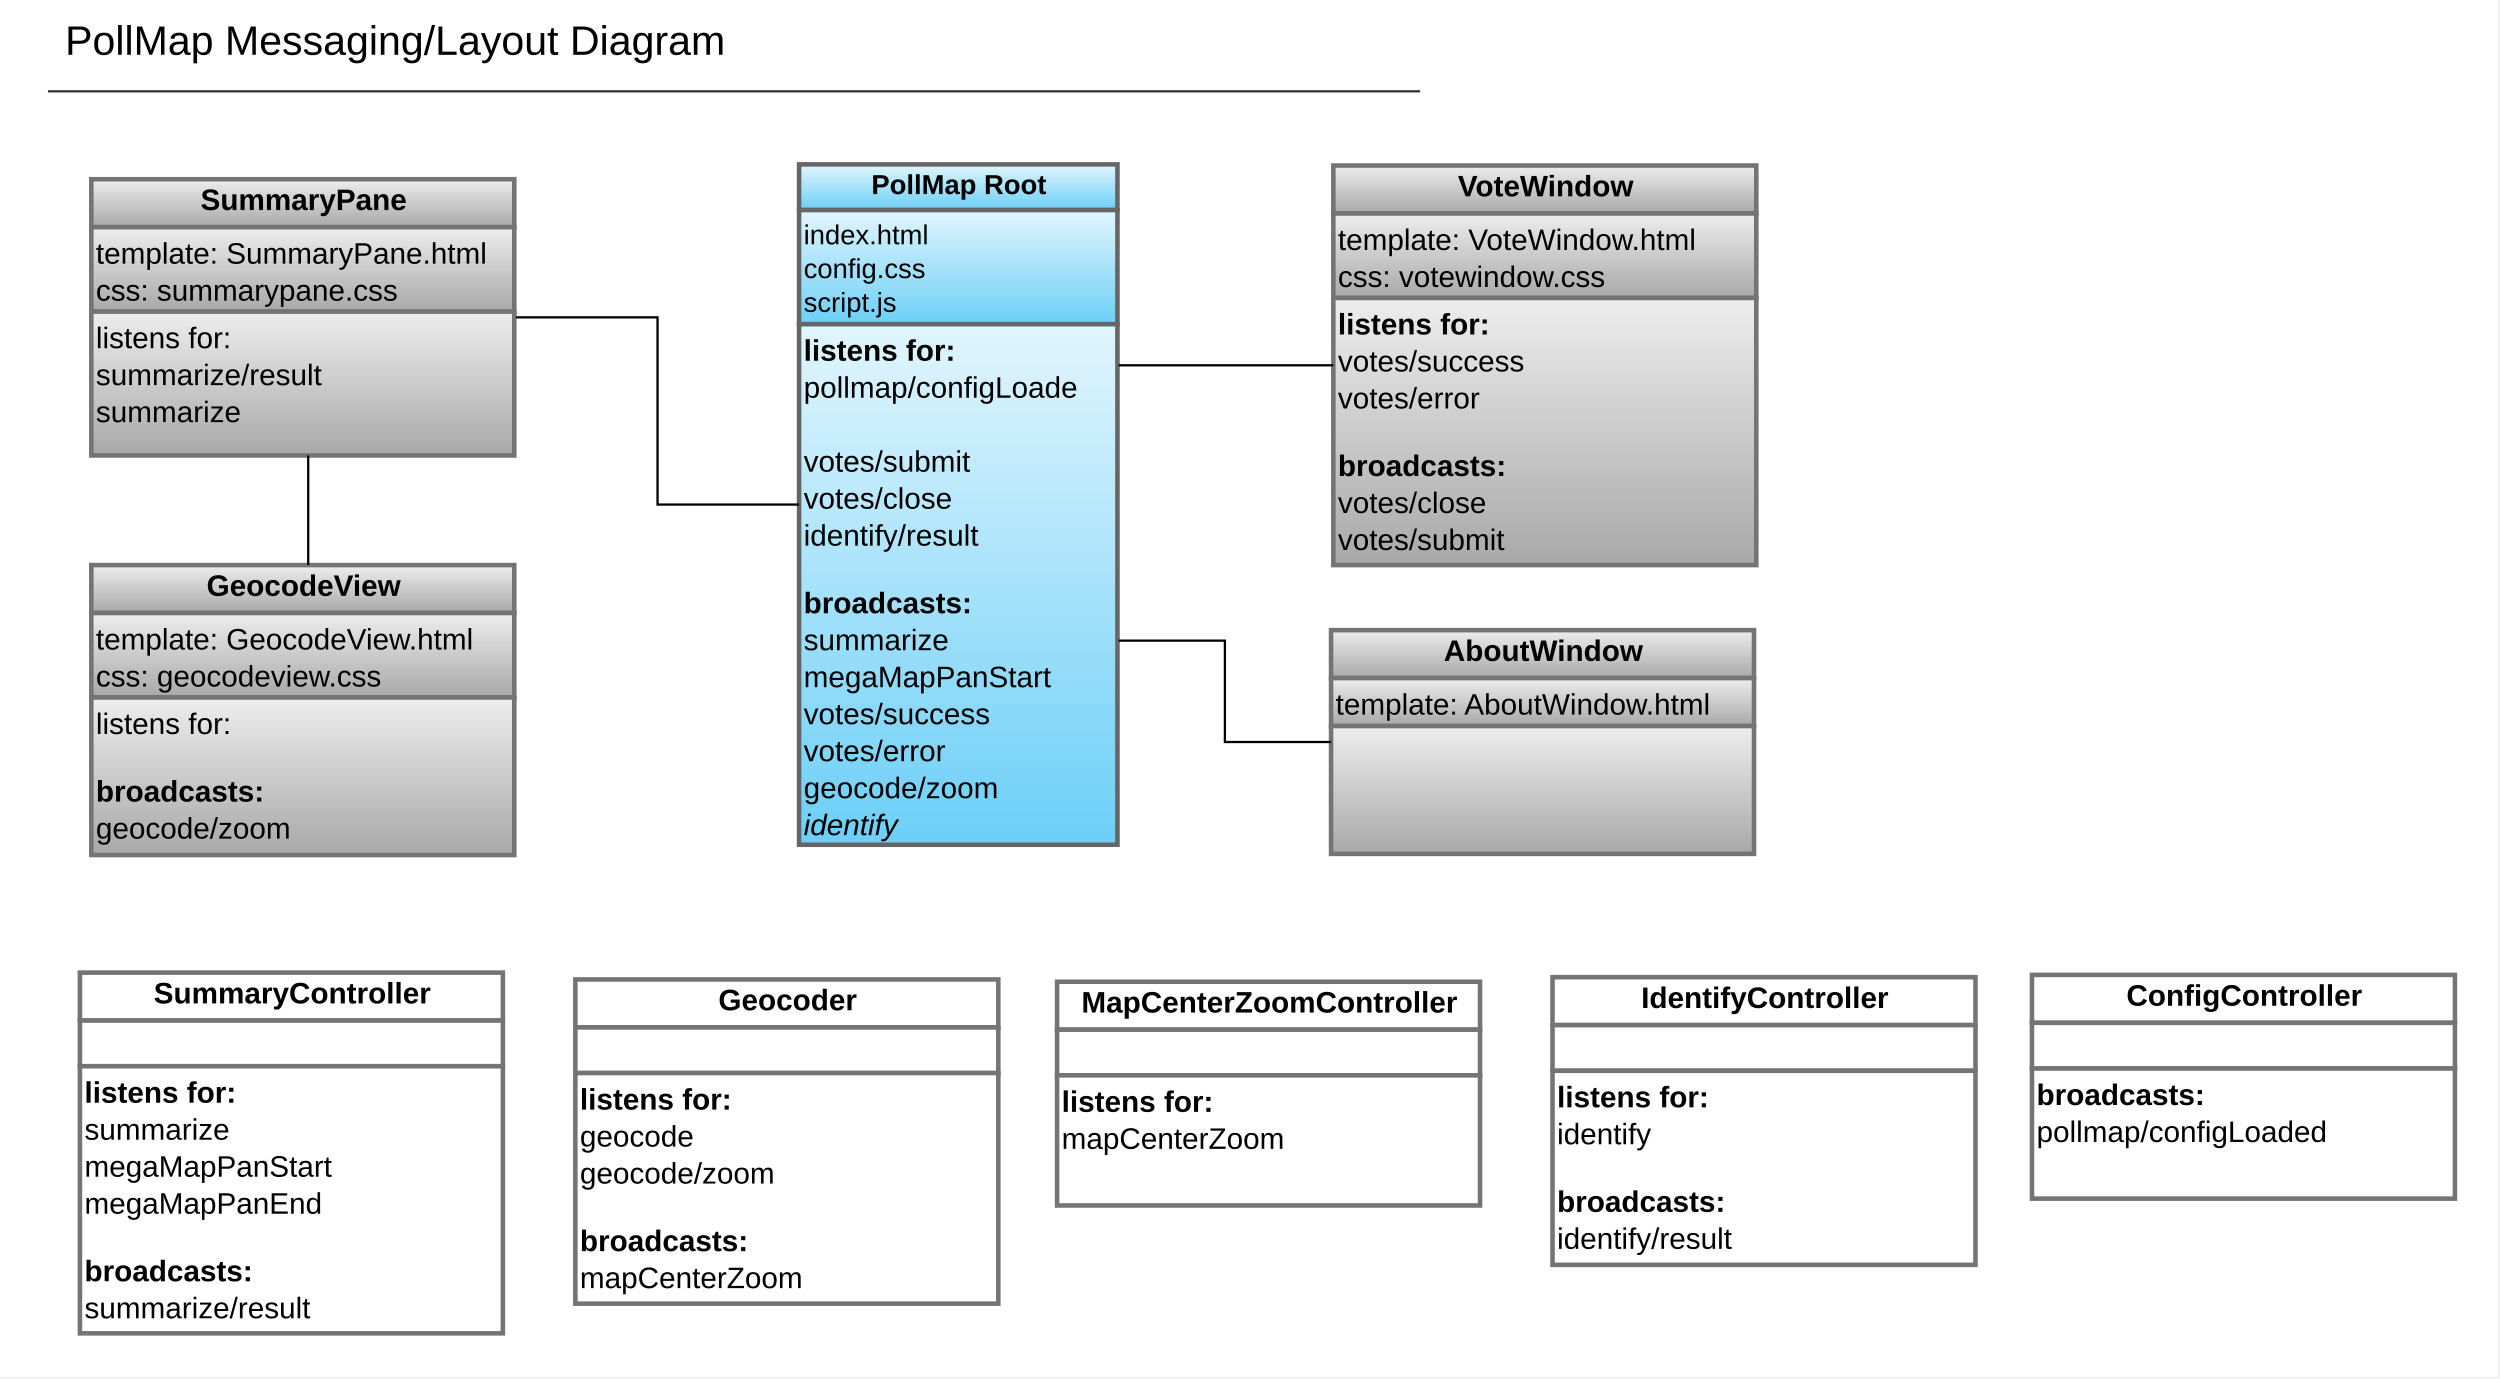
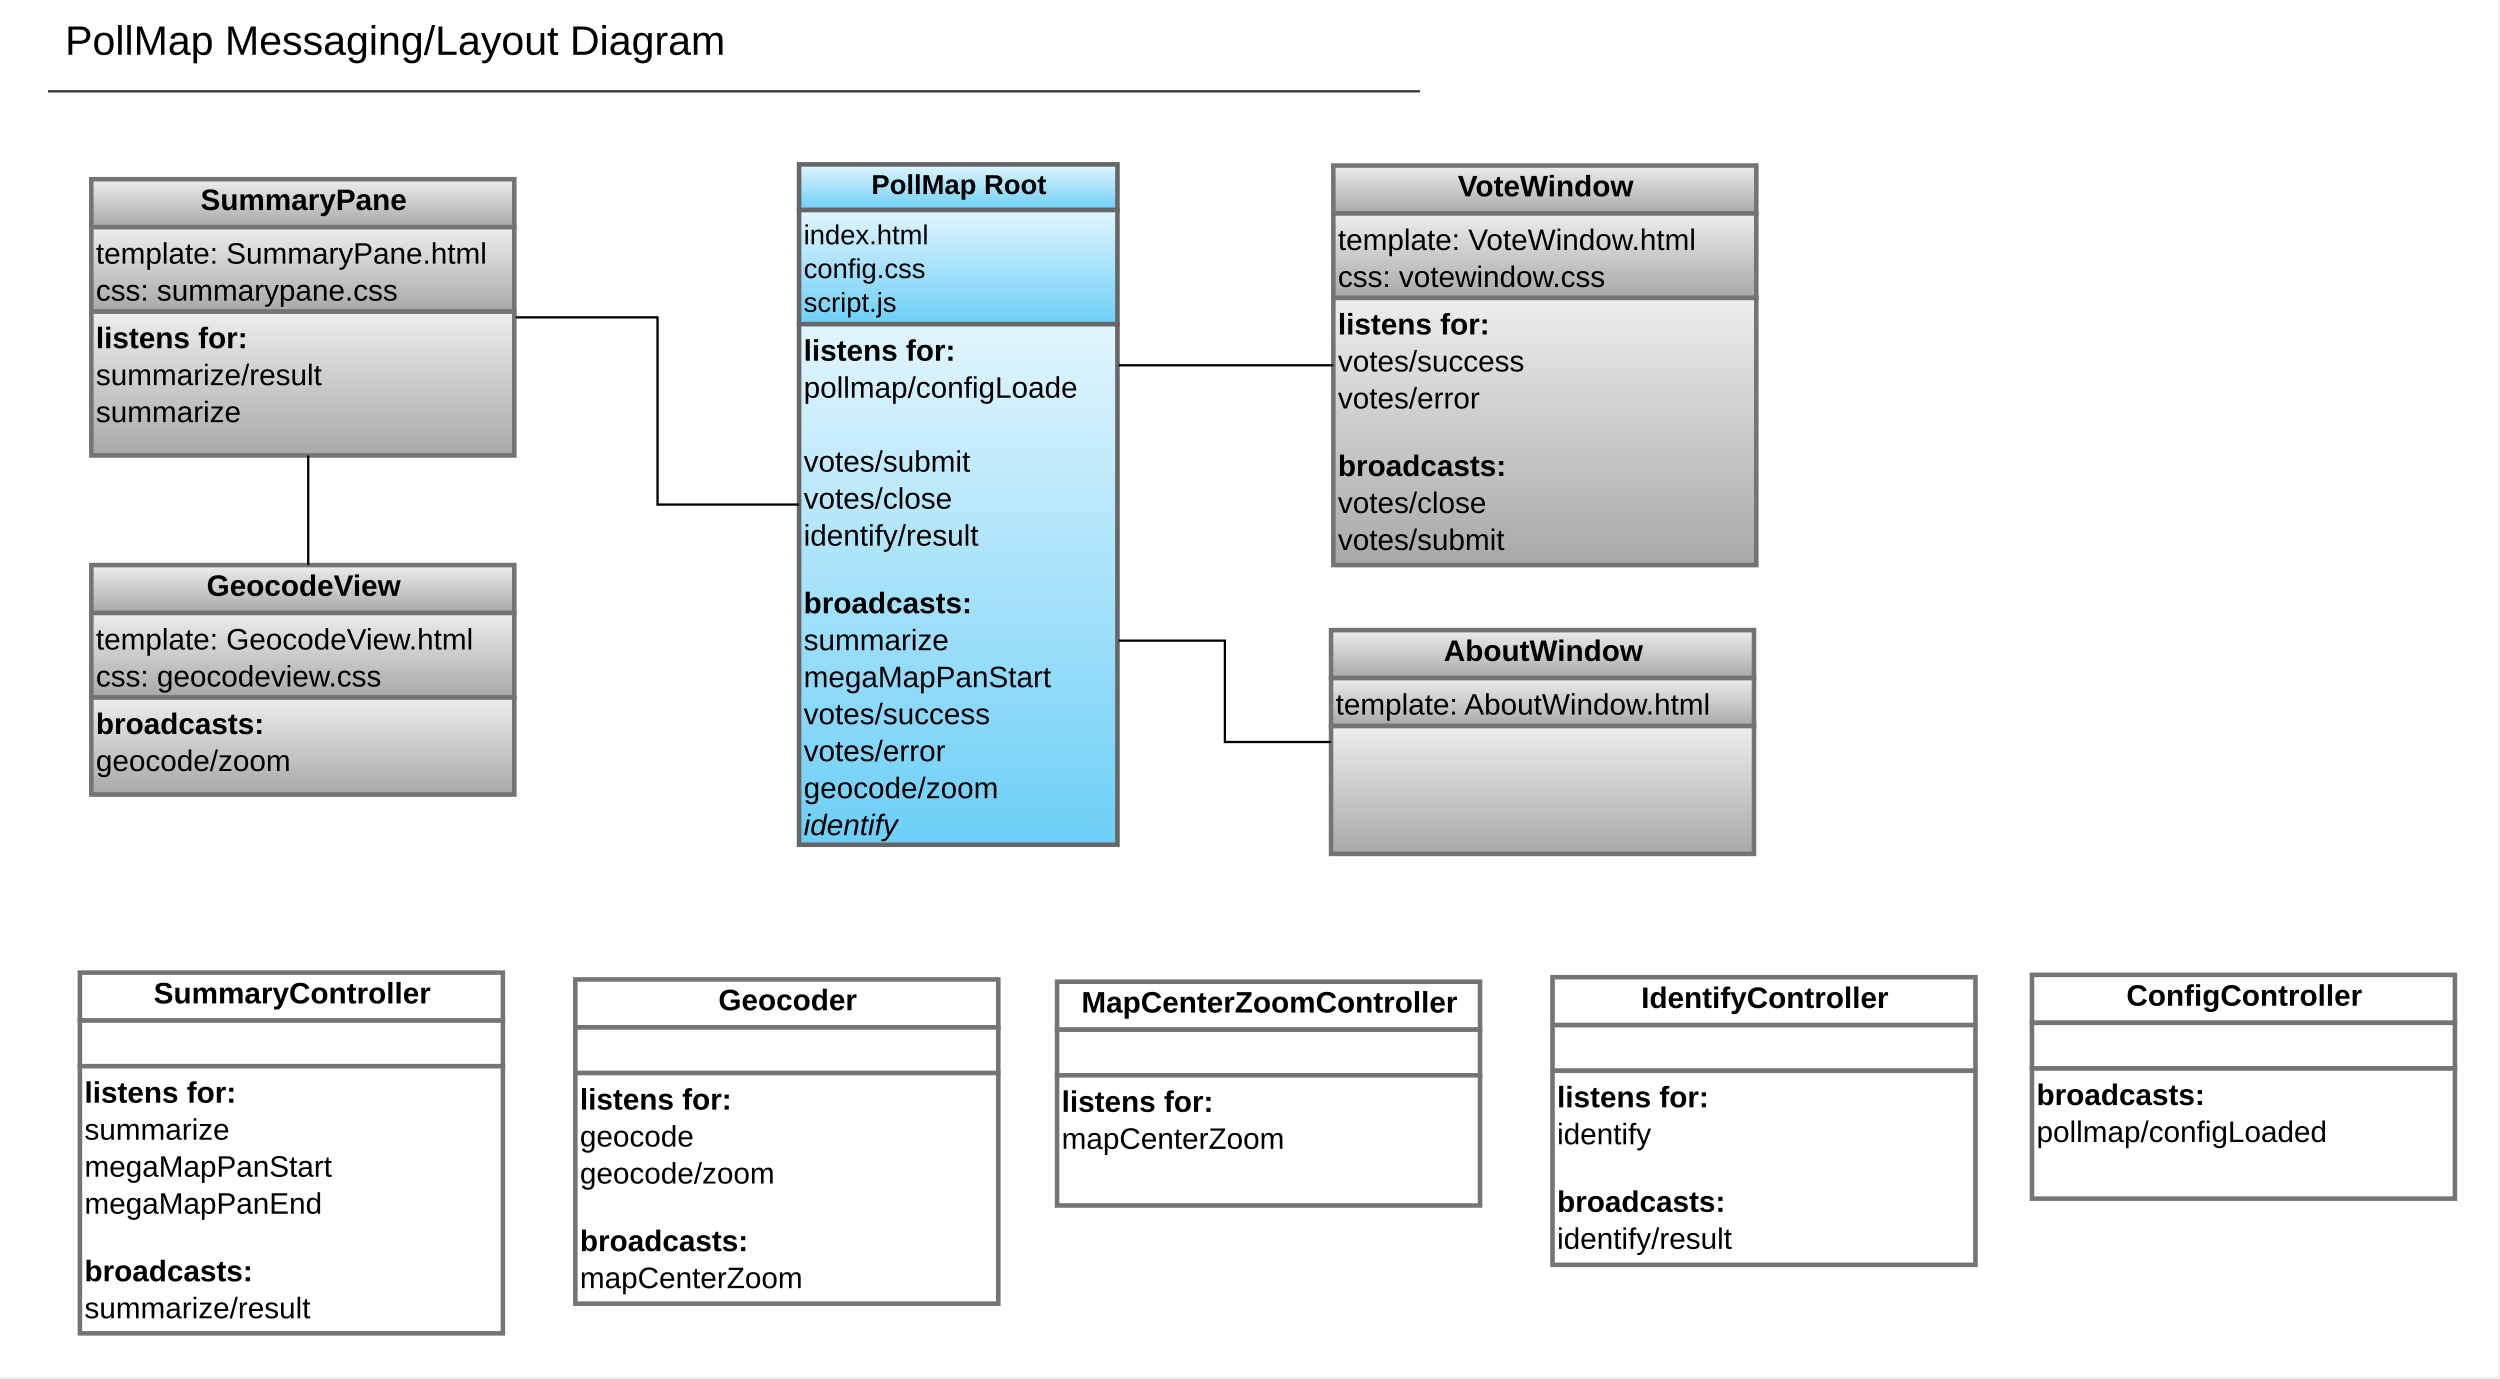
<svg xmlns="http://www.w3.org/2000/svg" width="1095" height="604">
  <rect stroke="#000000" stroke-width="0" fill="#ffffff" x="0" y="0" width="1094" height="603" />
  <g transform="translate(21.0,40.0)">
    <line x1="0.0" y1="0.0" x2="601.0" y2="0.0" stroke-dasharray="23, 0" stroke="#333333" stroke-width="1" />
  </g>
  <g transform="translate(26.5,-10.5) rotate(0 168.5 29.5)">
    <g transform="translate(0.0,37.5)">
      <text x="2" style="text-anchor: start" y="-3.0">
        <tspan xml:space="preserve" font-size="18" font-family="Arial" fill="#000000">PollMap Messaging/Layout Diagram</tspan>
      </text>
    </g>
  </g>
  <g transform="translate(350.0,72.0) rotate(0 70.0 149.0)">
    <defs>
      <linearGradient id="g2" x1="50%" y1="-25%" x2="50%" y2="100%">
        <stop stop-color="white" offset="0%" />
        <stop stop-color="#6ccff7" offset="100%" />
      </linearGradient>
    </defs>
    <g transform="translate(0.0,0.0)">
      <rect x="0.0" y="0.0" width="139.442" height="20.0" stroke="#666666" stroke-width="2.0" style="fill:url(#g2)" />
    </g>
    <g transform="translate(0.0,20.0)">
      <rect x="0.0" y="0.0" width="139.442" height="50.0" stroke="#666666" stroke-width="2.0" style="fill:url(#g2)" />
    </g>
    <g transform="translate(0.0,70.0)">
      <rect x="0.0" y="0.0" width="139.442" height="228.0" stroke="#666666" stroke-width="2.0" style="fill:url(#g2)" />
    </g>
    <g transform="translate(0.0,15.0)">
      <text x="70.0" style="text-anchor: middle" y="-2.0">
        <tspan xml:space="preserve" font-size="12" font-family="Arial" fill="#000000" font-weight="bold">PollMap Root</tspan>
      </text>
    </g>
    <g transform="translate(0.0,37.0)">
      <text x="2" style="text-anchor: start" y="-2.0">
        <tspan xml:space="preserve" font-size="12" font-family="Arial" fill="#000000">index.html</tspan>
      </text>
      <text x="2" style="text-anchor: start" y="12.8">
        <tspan xml:space="preserve" font-size="12" font-family="Arial" fill="#000000">config.css</tspan>
      </text>
      <text x="2" style="text-anchor: start" y="27.6">
        <tspan xml:space="preserve" font-size="12" font-family="Arial" fill="#000000">script.js</tspan>
      </text>
    </g>
    <g transform="translate(0.0,88.0)">
      <text x="2" style="text-anchor: start" y="-2.0">
        <tspan xml:space="preserve" font-size="13" font-family="Arial" fill="#000000" font-weight="bold">listens for: </tspan>
      </text>
      <text x="2" style="text-anchor: start" y="14.2">
        <tspan xml:space="preserve" font-size="13" font-family="Arial" fill="#000000">pollmap/configLoade</tspan>
      </text>
      <text x="2" style="text-anchor: start" y="30.4">
        <tspan />
      </text>
      <text x="2" style="text-anchor: start" y="46.6">
        <tspan xml:space="preserve" font-size="13" font-family="Arial" fill="#000000">votes/submit</tspan>
      </text>
      <text x="2" style="text-anchor: start" y="62.8">
        <tspan xml:space="preserve" font-size="13" font-family="Arial" fill="#000000">votes/close</tspan>
      </text>
      <text x="2" style="text-anchor: start" y="79.0">
        <tspan xml:space="preserve" font-size="13" font-family="Arial" fill="#000000">identify/result</tspan>
      </text>
      <text x="2" style="text-anchor: start" y="92.4">
        <tspan />
      </text>
      <text x="2" style="text-anchor: start" y="108.6">
        <tspan xml:space="preserve" font-size="13" font-family="Arial" fill="#000000" font-weight="bold">broadcasts:</tspan>
      </text>
      <text x="2" style="text-anchor: start" y="124.8">
        <tspan xml:space="preserve" font-size="13" font-family="Arial" fill="#000000">summarize</tspan>
      </text>
      <text x="2" style="text-anchor: start" y="141.0">
        <tspan xml:space="preserve" font-size="13" font-family="Arial" fill="#000000">megaMapPanStart</tspan>
      </text>
      <text x="2" style="text-anchor: start" y="157.2">
        <tspan xml:space="preserve" font-size="13" font-family="Arial" fill="#000000">votes/success</tspan>
      </text>
      <text x="2" style="text-anchor: start" y="173.4">
        <tspan xml:space="preserve" font-size="13" font-family="Arial" fill="#000000">votes/error</tspan>
      </text>
      <text x="2" style="text-anchor: start" y="189.6">
        <tspan xml:space="preserve" font-size="13" font-family="Arial" fill="#000000">geocode/zoom</tspan>
      </text>
      <text x="2" style="text-anchor: start" y="205.8">
        <tspan xml:space="preserve" font-size="13" font-family="Arial" fill="#000000" font-style="italic">identify</tspan>
      </text>
    </g>
  </g>
  <g transform="translate(584.0,72.5) rotate(0 93.0 87.5)">
    <defs>
      <linearGradient id="g3" x1="50%" y1="-25%" x2="50%" y2="100%">
        <stop stop-color="white" offset="0%" />
        <stop stop-color="#a8a8a8" offset="100%" />
      </linearGradient>
    </defs>
    <g transform="translate(0.0,0.0)">
      <rect x="0.0" y="0.0" width="185.259" height="21.0" stroke="#747474" stroke-width="2.0" style="fill:url(#g3)" />
    </g>
    <g transform="translate(0.0,21.0)">
      <rect x="0.0" y="0.0" width="185.259" height="37.0" stroke="#747474" stroke-width="2.0" style="fill:url(#g3)" />
    </g>
    <g transform="translate(0.0,58.0)">
      <rect x="0.0" y="0.0" width="185.259" height="117.0" stroke="#747474" stroke-width="2.0" style="fill:url(#g3)" />
    </g>
    <g transform="translate(0.0,15.5)">
      <text x="93.0" style="text-anchor: middle" y="-2.0">
        <tspan xml:space="preserve" font-size="13" font-family="Arial" fill="#000000" font-weight="bold">VoteWindow</tspan>
      </text>
    </g>
    <g transform="translate(0.0,39.0)">
      <text x="2" style="text-anchor: start" y="-2.0">
        <tspan xml:space="preserve" font-size="13" font-family="Arial" fill="#000000">template: VoteWindow.html</tspan>
      </text>
      <text x="2" style="text-anchor: start" y="14.2">
        <tspan xml:space="preserve" font-size="13" font-family="Arial" fill="#000000">css: votewindow.css</tspan>
      </text>
    </g>
    <g transform="translate(0.0,76.0)">
      <text x="2" style="text-anchor: start" y="-2.0">
        <tspan xml:space="preserve" font-size="13" font-family="Arial" fill="#000000" font-weight="bold">listens for:</tspan>
      </text>
      <text x="2" style="text-anchor: start" y="14.2">
        <tspan xml:space="preserve" font-size="13" font-family="Arial" fill="#000000">votes/success</tspan>
      </text>
      <text x="2" style="text-anchor: start" y="30.4">
        <tspan xml:space="preserve" font-size="13" font-family="Arial" fill="#000000">votes/error</tspan>
      </text>
      <text x="2" style="text-anchor: start" y="43.8">
        <tspan />
      </text>
      <text x="2" style="text-anchor: start" y="60.0">
        <tspan xml:space="preserve" font-size="13" font-family="Arial" fill="#000000" font-weight="bold">broadcasts:</tspan>
      </text>
      <text x="2" style="text-anchor: start" y="76.2">
        <tspan xml:space="preserve" font-size="13" font-family="Arial" fill="#000000">votes/close</tspan>
      </text>
      <text x="2" style="text-anchor: start" y="92.4">
        <tspan xml:space="preserve" font-size="13" font-family="Arial" fill="#000000">votes/submit</tspan>
      </text>
    </g>
  </g>
  <g transform="translate(584.0,160.0)">
    <line x1="0.0" y1="0.0" x2="-94.0" y2="0.0" stroke-dasharray="23, 0" stroke="#000000" stroke-width="1" />
  </g>
  <g transform="translate(583.0,276.0) rotate(0 93.0 49.0)">
    <defs>
      <linearGradient id="g5" x1="50%" y1="-25%" x2="50%" y2="100%">
        <stop stop-color="white" offset="0%" />
        <stop stop-color="#a8a8a8" offset="100%" />
      </linearGradient>
    </defs>
    <g transform="translate(0.0,0.0)">
      <rect x="0.0" y="0.0" width="185.259" height="21.0" stroke="#747474" stroke-width="2.0" style="fill:url(#g5)" />
    </g>
    <g transform="translate(0.0,21.0)">
      <rect x="0.0" y="0.0" width="185.259" height="21.0" stroke="#747474" stroke-width="2.0" style="fill:url(#g5)" />
    </g>
    <g transform="translate(0.0,42.0)">
      <rect x="0.0" y="0.0" width="185.259" height="56.0" stroke="#747474" stroke-width="2.0" style="fill:url(#g5)" />
    </g>
    <g transform="translate(0.0,15.5)">
      <text x="93.0" style="text-anchor: middle" y="-2.0">
        <tspan xml:space="preserve" font-size="13" font-family="Arial" fill="#000000" font-weight="bold">AboutWindow</tspan>
      </text>
    </g>
    <g transform="translate(0.0,39.0)">
      <text x="2" style="text-anchor: start" y="-2.0">
        <tspan xml:space="preserve" font-size="13" font-family="Arial" fill="#000000">template: AboutWindow.html</tspan>
      </text>
    </g>
    <g />
  </g>
  <g transform="translate(583.0,325.0)">
    <path d="M0.0,0.0 L-46.5,0.0 L-46.5,-44.4 L-93.0,-44.4 " stroke-dasharray="23, 0" fill="none" stroke="#000000" stroke-width="1" />
  </g>
  <g transform="translate(40.0,78.5) rotate(0 93.0 60.5)">
    <defs>
      <linearGradient id="g7" x1="50%" y1="-25%" x2="50%" y2="100%">
        <stop stop-color="white" offset="0%" />
        <stop stop-color="#a8a8a8" offset="100%" />
      </linearGradient>
    </defs>
    <g transform="translate(0.0,0.0)">
      <rect x="0.0" y="0.0" width="185.259" height="21.0" stroke="#747474" stroke-width="2.0" style="fill:url(#g7)" />
    </g>
    <g transform="translate(0.0,21.0)">
      <rect x="0.0" y="0.0" width="185.259" height="37.0" stroke="#747474" stroke-width="2.0" style="fill:url(#g7)" />
    </g>
    <g transform="translate(0.0,58.0)">
      <rect x="0.0" y="0.0" width="185.259" height="63.0" stroke="#747474" stroke-width="2.0" style="fill:url(#g7)" />
    </g>
    <g transform="translate(0.0,15.5)">
      <text x="93.0" style="text-anchor: middle" y="-2.0">
        <tspan xml:space="preserve" font-size="13" font-family="Arial" fill="#000000" font-weight="bold">SummaryPane</tspan>
      </text>
    </g>
    <g transform="translate(0.0,39.0)">
      <text x="2" style="text-anchor: start" y="-2.0">
        <tspan xml:space="preserve" font-size="13" font-family="Arial" fill="#000000">template: SummaryPane.html</tspan>
      </text>
      <text x="2" style="text-anchor: start" y="14.2">
        <tspan xml:space="preserve" font-size="13" font-family="Arial" fill="#000000">css: summarypane.css</tspan>
      </text>
    </g>
    <g transform="translate(0.0,76.0)">
      <text x="2" style="text-anchor: start" y="-2.0">
-         <tspan xml:space="preserve" font-size="13" font-family="Arial" fill="#000000">listens for: </tspan>
+         <tspan xml:space="preserve" font-size="13" font-family="Arial" fill="#000000" font-weight="bold">listens for: </tspan>
      </text>
      <text x="2" style="text-anchor: start" y="14.2">
        <tspan xml:space="preserve" font-size="13" font-family="Arial" fill="#000000">summarize/result</tspan>
      </text>
      <text x="2" style="text-anchor: start" y="30.4">
        <tspan xml:space="preserve" font-size="13" font-family="Arial" fill="#000000">summarize</tspan>
      </text>
    </g>
  </g>
  <g transform="translate(35.0,426.0) rotate(0 93.0 79.0)">
    <defs>
      <linearGradient id="g8" x1="50%" y1="-25%" x2="50%" y2="100%">
        <stop stop-color="white" offset="0%" />
        <stop stop-color="#ffffff" offset="100%" />
      </linearGradient>
    </defs>
    <g transform="translate(0.0,0.0)">
      <rect x="0.0" y="0.0" width="185.259" height="21.0" stroke="#747474" stroke-width="2.0" style="fill:url(#g8)" />
    </g>
    <g transform="translate(0.0,21.0)">
      <rect x="0.0" y="0.0" width="185.259" height="20.0" stroke="#747474" stroke-width="2.0" style="fill:url(#g8)" />
    </g>
    <g transform="translate(0.0,41.0)">
      <rect x="0.0" y="0.0" width="185.259" height="117.0" stroke="#747474" stroke-width="2.0" style="fill:url(#g8)" />
    </g>
    <g transform="translate(0.0,15.5)">
      <text x="93.0" style="text-anchor: middle" y="-2.0">
        <tspan xml:space="preserve" font-size="13" font-family="Arial" fill="#000000" font-weight="bold">SummaryController</tspan>
      </text>
    </g>
    <g />
    <g transform="translate(0.0,59.0)">
      <text x="2" style="text-anchor: start" y="-2.0">
        <tspan xml:space="preserve" font-size="13" font-family="Arial" fill="#000000" font-weight="bold">listens for:</tspan>
      </text>
      <text x="2" style="text-anchor: start" y="14.2">
        <tspan xml:space="preserve" font-size="13" font-family="Arial" fill="#000000">summarize</tspan>
      </text>
      <text x="2" style="text-anchor: start" y="30.4">
        <tspan xml:space="preserve" font-size="13" font-family="Arial" fill="#000000">megaMapPanStart</tspan>
      </text>
      <text x="2" style="text-anchor: start" y="46.6">
        <tspan xml:space="preserve" font-size="13" font-family="Arial" fill="#000000">megaMapPanEnd</tspan>
      </text>
      <text x="2" style="text-anchor: start" y="60">
        <tspan />
      </text>
      <text x="2" style="text-anchor: start" y="76.2">
        <tspan xml:space="preserve" font-size="13" font-family="Arial" fill="#000000" font-weight="bold">broadcasts:</tspan>
      </text>
      <text x="2" style="text-anchor: start" y="92.4">
        <tspan xml:space="preserve" font-size="13" font-family="Arial" fill="#000000">summarize/result</tspan>
      </text>
    </g>
  </g>
-   <g transform="translate(40.0,247.5) rotate(0 93.0 63.5)">
+   <g transform="translate(40.0,247.5) rotate(0 93.0 50.25)">
    <defs>
      <linearGradient id="g9" x1="50%" y1="-25%" x2="50%" y2="100%">
        <stop stop-color="white" offset="0%" />
        <stop stop-color="#a8a8a8" offset="100%" />
      </linearGradient>
    </defs>
    <g transform="translate(0.0,0.0)">
      <rect x="0.0" y="0.0" width="185.259" height="21.0" stroke="#747474" stroke-width="2.0" style="fill:url(#g9)" />
    </g>
    <g transform="translate(0.0,21.0)">
      <rect x="0.0" y="0.0" width="185.259" height="37.0" stroke="#747474" stroke-width="2.0" style="fill:url(#g9)" />
    </g>
    <g transform="translate(0.0,58.0)">
-       <rect x="0.0" y="0.0" width="185.259" height="69.0" stroke="#747474" stroke-width="2.0" style="fill:url(#g9)" />
+       <rect x="0.0" y="0.0" width="185.259" height="42.5" stroke="#747474" stroke-width="2.0" style="fill:url(#g9)" />
    </g>
    <g transform="translate(0.0,15.5)">
      <text x="93.0" style="text-anchor: middle" y="-2.0">
        <tspan xml:space="preserve" font-size="13" font-family="Arial" fill="#000000" font-weight="bold">GeocodeView</tspan>
      </text>
    </g>
    <g transform="translate(0.0,39.0)">
      <text x="2" style="text-anchor: start" y="-2.0">
        <tspan xml:space="preserve" font-size="13" font-family="Arial" fill="#000000">template: GeocodeView.html</tspan>
      </text>
      <text x="2" style="text-anchor: start" y="14.2">
        <tspan xml:space="preserve" font-size="13" font-family="Arial" fill="#000000">css: geocodeview.css</tspan>
      </text>
    </g>
    <g transform="translate(0.0,76.0)">
      <text x="2" style="text-anchor: start" y="-2.0">
-         <tspan xml:space="preserve" font-size="13" font-family="Arial" fill="#000000">listens for: </tspan>
-       </text>
-       <text x="2" style="text-anchor: start" y="11.4">
-         <tspan />
-       </text>
-       <text x="2" style="text-anchor: start" y="27.6">
        <tspan xml:space="preserve" font-size="13" font-family="Arial" fill="#000000" font-weight="bold">broadcasts: </tspan>
      </text>
-       <text x="2" style="text-anchor: start" y="43.8">
+       <text x="2" style="text-anchor: start" y="14.2">
        <tspan xml:space="preserve" font-size="13" font-family="Arial" fill="#000000">geocode/zoom</tspan>
      </text>
    </g>
  </g>
  <g transform="translate(252.0,429.0) rotate(0 93.0 71.0)">
    <defs>
      <linearGradient id="g10" x1="50%" y1="-25%" x2="50%" y2="100%">
        <stop stop-color="white" offset="0%" />
        <stop stop-color="#ffffff" offset="100%" />
      </linearGradient>
    </defs>
    <g transform="translate(0.0,0.0)">
      <rect x="0.0" y="0.0" width="185.259" height="21.0" stroke="#747474" stroke-width="2.0" style="fill:url(#g10)" />
    </g>
    <g transform="translate(0.0,21.0)">
      <rect x="0.0" y="0.0" width="185.259" height="20.0" stroke="#747474" stroke-width="2.0" style="fill:url(#g10)" />
    </g>
    <g transform="translate(0.0,41.0)">
      <rect x="0.0" y="0.0" width="185.259" height="101.0" stroke="#747474" stroke-width="2.0" style="fill:url(#g10)" />
    </g>
    <g transform="translate(0.0,15.5)">
      <text x="93.0" style="text-anchor: middle" y="-2.0">
        <tspan xml:space="preserve" font-size="13" font-family="Arial" fill="#000000" font-weight="bold">Geocoder</tspan>
      </text>
    </g>
    <g />
    <g transform="translate(0.0,59.0)">
      <text x="2" style="text-anchor: start" y="-2.0">
        <tspan xml:space="preserve" font-size="13" font-family="Arial" fill="#000000" font-weight="bold">listens for:</tspan>
      </text>
      <text x="2" style="text-anchor: start" y="14.2">
        <tspan xml:space="preserve" font-size="13" font-family="Arial" fill="#000000">geocode</tspan>
      </text>
      <text x="2" style="text-anchor: start" y="30.4">
        <tspan xml:space="preserve" font-size="13" font-family="Arial" fill="#000000">geocode/zoom</tspan>
      </text>
      <text x="2" style="text-anchor: start" y="43.8">
        <tspan />
      </text>
      <text x="2" style="text-anchor: start" y="60.0">
        <tspan xml:space="preserve" font-size="13" font-family="Arial" fill="#000000" font-weight="bold">broadcasts:</tspan>
      </text>
      <text x="2" style="text-anchor: start" y="76.2">
        <tspan xml:space="preserve" font-size="13" font-family="Arial" fill="#000000">mapCenterZoom</tspan>
      </text>
    </g>
  </g>
  <g transform="translate(463.0,430.0) rotate(0 93.0 49.0)">
    <defs>
      <linearGradient id="g11" x1="50%" y1="-25%" x2="50%" y2="100%">
        <stop stop-color="white" offset="0%" />
        <stop stop-color="#ffffff" offset="100%" />
      </linearGradient>
    </defs>
    <g transform="translate(0.0,0.0)">
      <rect x="0.0" y="0.0" width="185.259" height="21.0" stroke="#747474" stroke-width="2.0" style="fill:url(#g11)" />
    </g>
    <g transform="translate(0.0,21.0)">
      <rect x="0.0" y="0.0" width="185.259" height="20.0" stroke="#747474" stroke-width="2.0" style="fill:url(#g11)" />
    </g>
    <g transform="translate(0.0,41.0)">
      <rect x="0.0" y="0.0" width="185.259" height="57.0" stroke="#747474" stroke-width="2.0" style="fill:url(#g11)" />
    </g>
    <g transform="translate(0.0,15.5)">
      <text x="93.0" style="text-anchor: middle" y="-2.0">
        <tspan xml:space="preserve" font-size="13" font-family="Arial" fill="#000000" font-weight="bold">MapCenterZoomController</tspan>
      </text>
    </g>
    <g />
    <g transform="translate(0.0,59.0)">
      <text x="2" style="text-anchor: start" y="-2.0">
        <tspan xml:space="preserve" font-size="13" font-family="Arial" fill="#000000" font-weight="bold">listens for:</tspan>
      </text>
      <text x="2" style="text-anchor: start" y="14.2">
        <tspan xml:space="preserve" font-size="13" font-family="Arial" fill="#000000">mapCenterZoom</tspan>
      </text>
    </g>
  </g>
  <g transform="translate(680.0,428.0) rotate(0 93.0 63.0)">
    <defs>
      <linearGradient id="g12" x1="50%" y1="-25%" x2="50%" y2="100%">
        <stop stop-color="white" offset="0%" />
        <stop stop-color="#ffffff" offset="100%" />
      </linearGradient>
    </defs>
    <g transform="translate(0.0,0.0)">
      <rect x="0.0" y="0.0" width="185.259" height="21.0" stroke="#747474" stroke-width="2.0" style="fill:url(#g12)" />
    </g>
    <g transform="translate(0.0,21.0)">
      <rect x="0.0" y="0.0" width="185.259" height="20.0" stroke="#747474" stroke-width="2.0" style="fill:url(#g12)" />
    </g>
    <g transform="translate(0.0,41.0)">
      <rect x="0.0" y="0.0" width="185.259" height="85.0" stroke="#747474" stroke-width="2.0" style="fill:url(#g12)" />
    </g>
    <g transform="translate(0.0,15.5)">
      <text x="93.0" style="text-anchor: middle" y="-2.0">
        <tspan xml:space="preserve" font-size="13" font-family="Arial" fill="#000000" font-weight="bold">IdentifyController</tspan>
      </text>
    </g>
    <g />
    <g transform="translate(0.0,59.0)">
      <text x="2" style="text-anchor: start" y="-2.0">
        <tspan xml:space="preserve" font-size="13" font-family="Arial" fill="#000000" font-weight="bold">listens for:</tspan>
      </text>
      <text x="2" style="text-anchor: start" y="14.2">
        <tspan xml:space="preserve" font-size="13" font-family="Arial" fill="#000000">identify</tspan>
      </text>
      <text x="2" style="text-anchor: start" y="27.6">
        <tspan />
      </text>
      <text x="2" style="text-anchor: start" y="43.8">
        <tspan xml:space="preserve" font-size="13" font-family="Arial" fill="#000000" font-weight="bold">broadcasts:</tspan>
      </text>
      <text x="2" style="text-anchor: start" y="60.0">
        <tspan xml:space="preserve" font-size="13" font-family="Arial" fill="#000000">identify/result</tspan>
      </text>
    </g>
  </g>
  <g transform="translate(890.0,427.0) rotate(0 93.0 49.0)">
    <defs>
      <linearGradient id="g13" x1="50%" y1="-25%" x2="50%" y2="100%">
        <stop stop-color="white" offset="0%" />
        <stop stop-color="#ffffff" offset="100%" />
      </linearGradient>
    </defs>
    <g transform="translate(0.0,0.0)">
      <rect x="0.0" y="0.0" width="185.259" height="21.0" stroke="#747474" stroke-width="2.0" style="fill:url(#g13)" />
    </g>
    <g transform="translate(0.0,21.0)">
      <rect x="0.0" y="0.0" width="185.259" height="20.0" stroke="#747474" stroke-width="2.0" style="fill:url(#g13)" />
    </g>
    <g transform="translate(0.0,41.0)">
      <rect x="0.0" y="0.0" width="185.259" height="57.0" stroke="#747474" stroke-width="2.0" style="fill:url(#g13)" />
    </g>
    <g transform="translate(0.0,15.5)">
      <text x="93.0" style="text-anchor: middle" y="-2.0">
        <tspan xml:space="preserve" font-size="13" font-family="Arial" fill="#000000" font-weight="bold">ConfigController</tspan>
      </text>
    </g>
    <g />
    <g transform="translate(0.0,59.0)">
      <text x="2" style="text-anchor: start" y="-2.0">
        <tspan xml:space="preserve" font-size="13" font-family="Arial" fill="#000000" font-weight="bold">broadcasts:</tspan>
      </text>
      <text x="2" style="text-anchor: start" y="14.2">
        <tspan xml:space="preserve" font-size="13" font-family="Arial" fill="#000000">pollmap/configLoaded</tspan>
      </text>
    </g>
  </g>
  <g transform="translate(135.0,199.5)">
    <path d="M0.0,0.0 L0.0,24.0 L0.0,24.0 L0.0,48.0 " stroke-dasharray="23, 0" fill="none" stroke="#000000" stroke-width="1" />
  </g>
  <g transform="translate(226.0,139.0)">
    <path d="M0.0,0.0 L62.0,0.0 L62.0,82.0 L124.0,82.0 " stroke-dasharray="23, 0" fill="none" stroke="#000000" stroke-width="1" />
  </g>
</svg>
